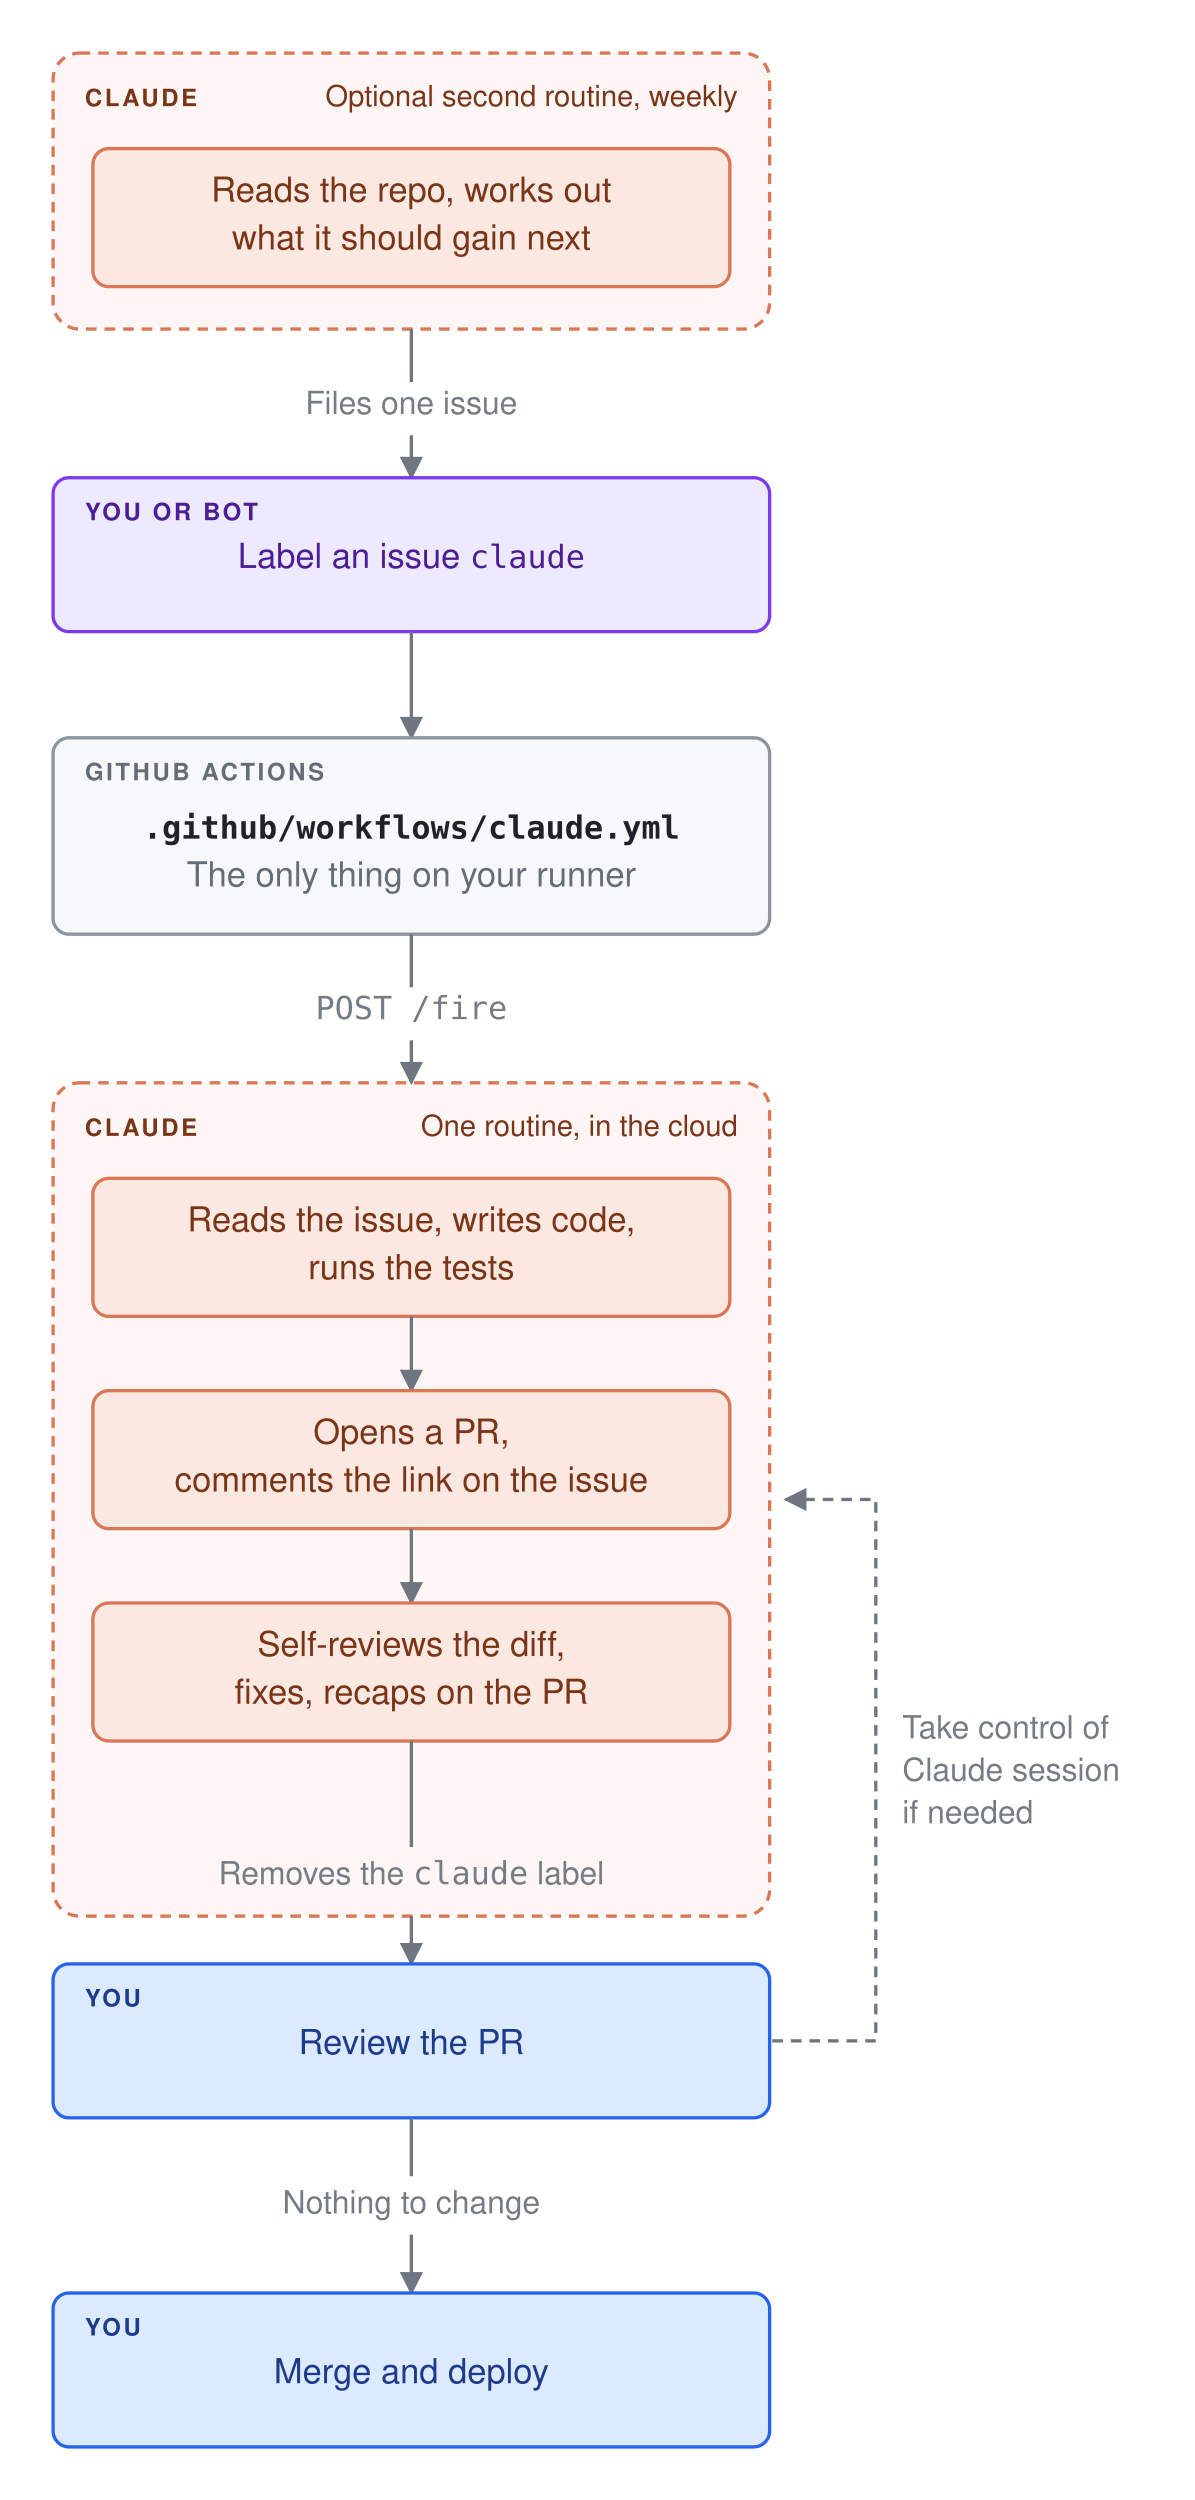
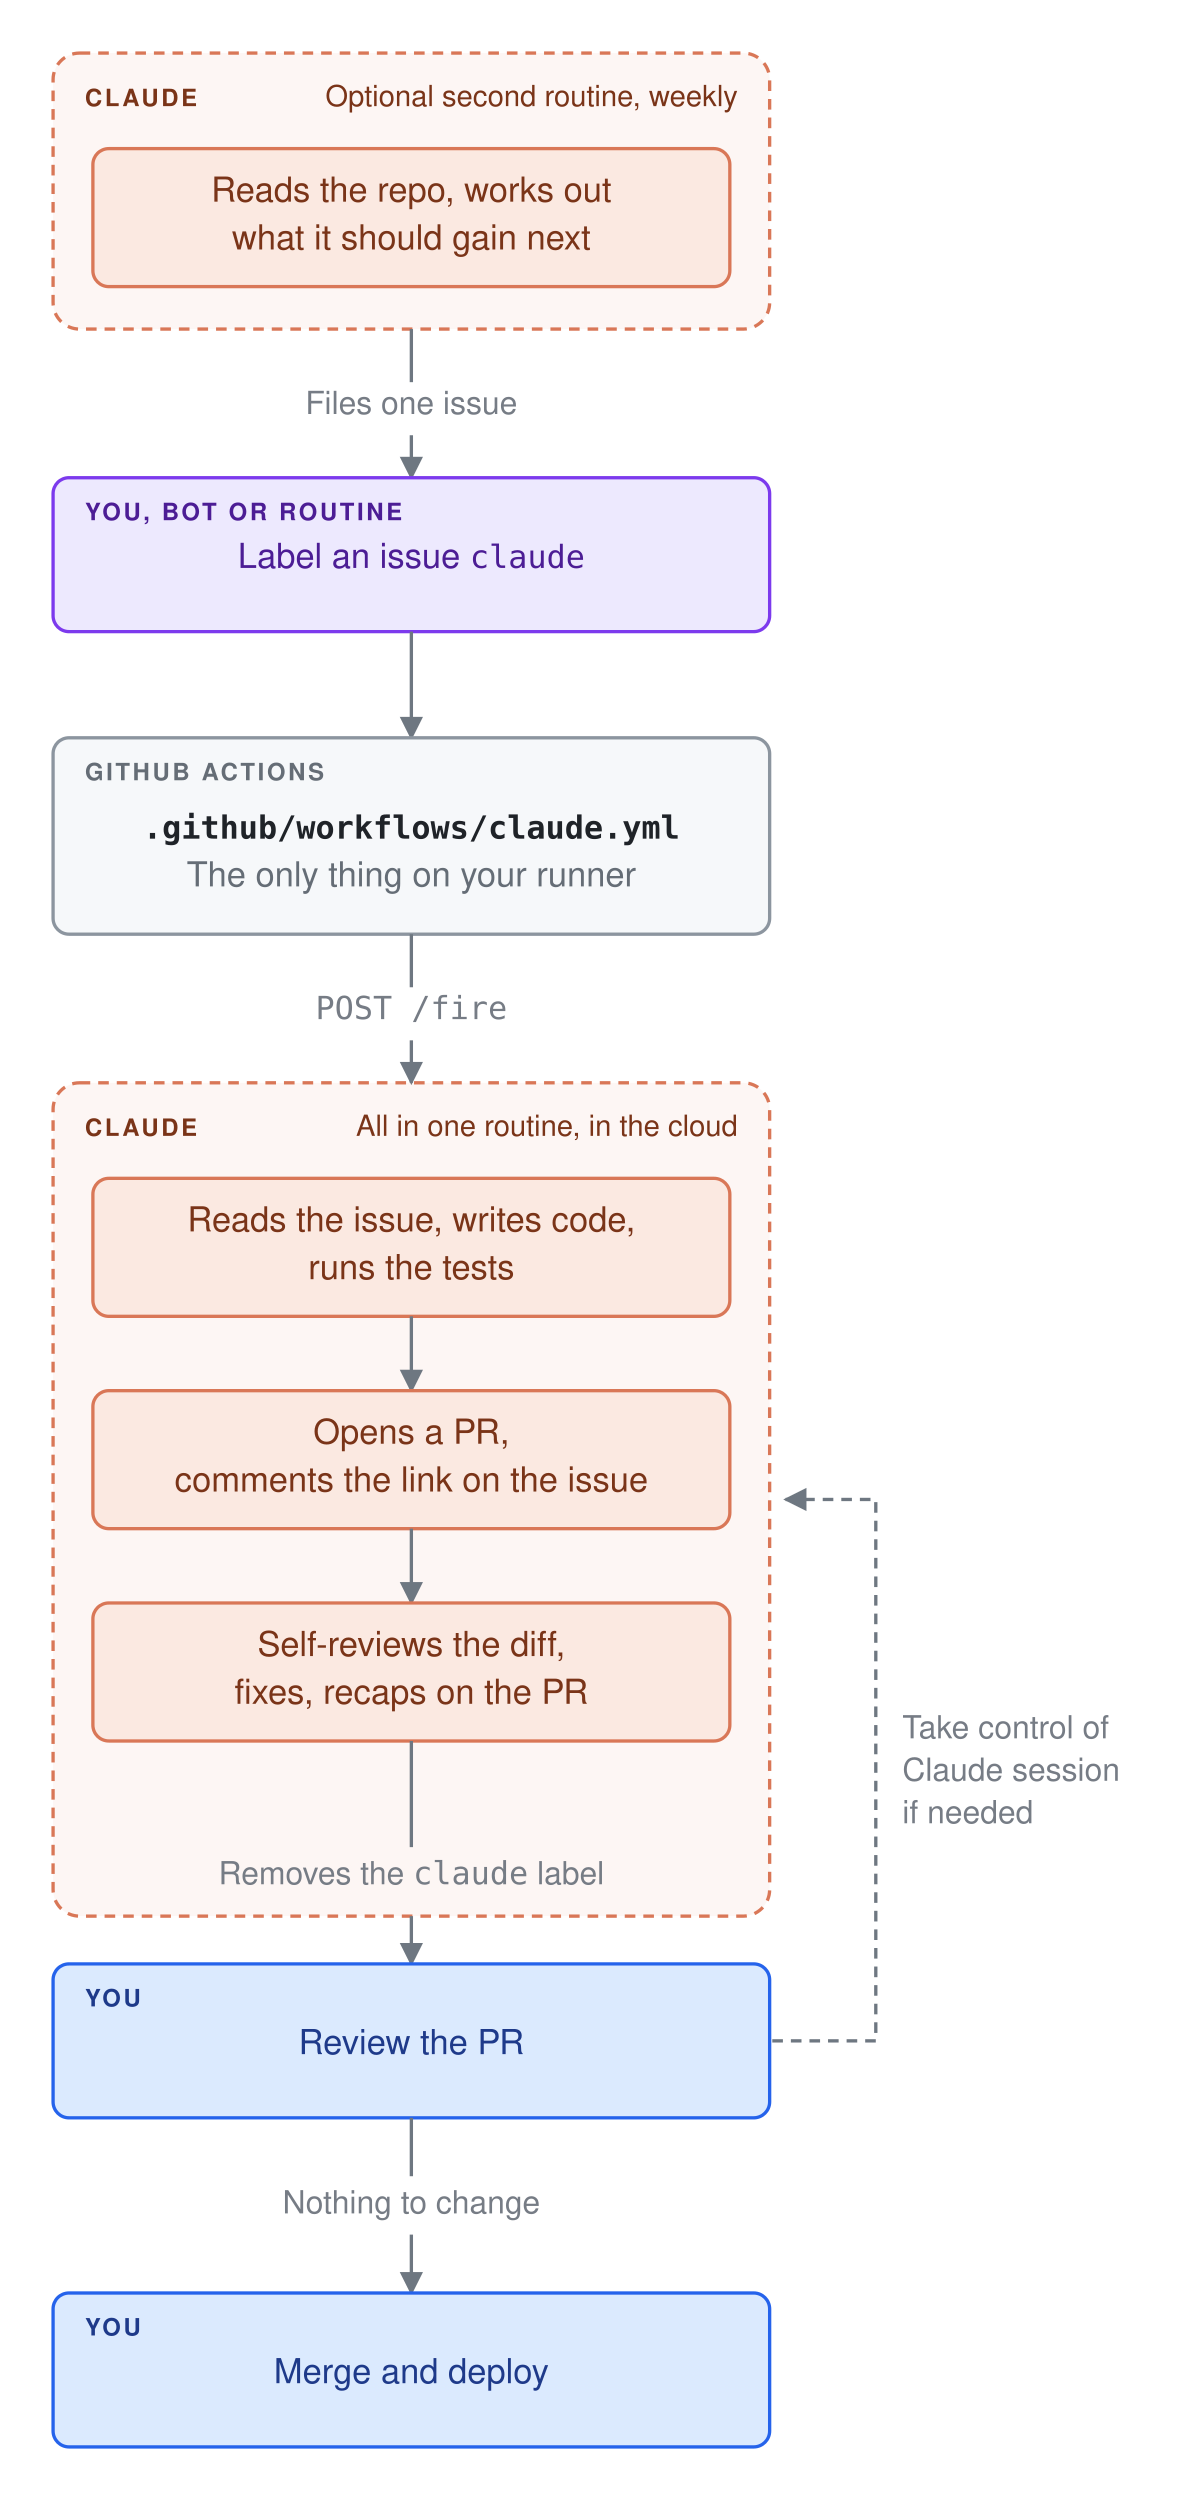
- <svg xmlns="http://www.w3.org/2000/svg" viewBox="0 0 450 942" width="450" height="942" role="img" aria-label="Optionally, a second Claude routine wakes on a schedule, reads the repo, works out what it should gain next and files one issue. A human or a bot labels an issue claude; a GitHub Actions workflow POSTs /fire; one Claude routine in the cloud reads the issue, writes code, runs the tests, opens a PR, self-reviews it and removes the label. The human reviews the PR: if nothing needs to change they merge and deploy, otherwise they take control of the Claude session.">
+ <svg xmlns="http://www.w3.org/2000/svg" viewBox="0 0 450 942" width="450" height="942" role="img" aria-label="Optionally, a second Claude routine wakes on a schedule, reads the repo, works out what it should gain next and files one issue. A human, a bot, or that routine labels an issue claude; a GitHub Actions workflow POSTs /fire; one Claude routine in the cloud reads the issue, writes code, runs the tests, opens a PR, self-reviews it and removes the label. The human reviews the PR: if nothing needs to change they merge and deploy, otherwise they take control of the Claude session.">
  <defs>
    <marker id="l-arrow" viewBox="0 0 10 10" refX="9" refY="5" markerWidth="7" markerHeight="7" orient="auto-start-reverse">
      <path d="M0,0 L10,5 L0,10 z" fill="#6e7781" />
    </marker>
  </defs>
  <g font-family="ui-sans-serif, -apple-system, 'Segoe UI', Helvetica, Arial, sans-serif">
    <rect x="20" y="20" width="270" height="104" rx="10" fill="rgba(217,119,87,0.07)" stroke="#d97757" stroke-width="1.25" stroke-dasharray="4 3" />
    <text x="32" y="40" font-size="9" font-weight="600" letter-spacing="1" fill="#7a3418">CLAUDE</text>
    <text x="278" y="40" font-size="11" text-anchor="end" fill="#7a3418">Optional second routine, weekly</text>
    <rect x="35" y="56" width="240" height="52" rx="6" fill="#fbe9e1" stroke="#d97757" stroke-width="1.25" />
    <text x="155" y="76" font-size="13" text-anchor="middle" fill="#7a3418">Reads the repo, works out</text>
    <text x="155" y="94" font-size="13" text-anchor="middle" fill="#7a3418">what it should gain next</text>
    <line x1="155" y1="124" x2="155" y2="144" stroke="#6e7781" stroke-width="1.25" />
    <text x="155" y="156" font-size="12" text-anchor="middle" fill="#767c85">Files one issue</text>
    <line x1="155" y1="164" x2="155" y2="180" stroke="#6e7781" stroke-width="1.25" marker-end="url(#l-arrow)" />
    <rect x="20" y="180" width="270" height="58" rx="6" fill="#ede9fe" stroke="#7c3aed" stroke-width="1.25" />
-     <text x="32" y="196" font-size="9" font-weight="600" letter-spacing="1" fill="#4c1d95">YOU OR BOT</text>
+     <text x="32" y="196" font-size="9" font-weight="600" letter-spacing="1" fill="#4c1d95">YOU, BOT OR ROUTINE</text>
    <text x="155" y="214" font-size="13" text-anchor="middle" fill="#4c1d95">Label an issue <tspan font-family="ui-monospace, SFMono-Regular, Menlo, Consolas, monospace" font-size="12">claude</tspan>
    </text>
    <line x1="155" y1="238" x2="155" y2="278" stroke="#6e7781" stroke-width="1.25" marker-end="url(#l-arrow)" />
    <rect x="20" y="278" width="270" height="74" rx="6" fill="#f6f8fa" stroke="#8c959f" stroke-width="1.25" />
    <text x="32" y="294" font-size="9" font-weight="600" letter-spacing="1" fill="#656d76">GITHUB ACTIONS</text>
    <text x="155" y="316" font-size="12" font-weight="600" text-anchor="middle" font-family="ui-monospace, SFMono-Regular, Menlo, Consolas, monospace" fill="#1f2328">.github/workflows/claude.yml</text>
    <text x="155" y="334" font-size="13" text-anchor="middle" fill="#656d76">The only thing on your runner</text>
    <line x1="155" y1="352" x2="155" y2="372" stroke="#6e7781" stroke-width="1.25" />
    <text x="155" y="384" font-size="12" text-anchor="middle" font-family="ui-monospace, SFMono-Regular, Menlo, Consolas, monospace" fill="#767c85">POST /fire</text>
    <line x1="155" y1="392" x2="155" y2="408" stroke="#6e7781" stroke-width="1.25" marker-end="url(#l-arrow)" />
    <rect x="20" y="408" width="270" height="314" rx="10" fill="rgba(217,119,87,0.07)" stroke="#d97757" stroke-width="1.25" stroke-dasharray="4 3" />
    <text x="32" y="428" font-size="9" font-weight="600" letter-spacing="1" fill="#7a3418">CLAUDE</text>
-     <text x="278" y="428" font-size="11" text-anchor="end" fill="#7a3418">One routine, in the cloud</text>
+     <text x="278" y="428" font-size="11" text-anchor="end" fill="#7a3418">All in one routine, in the cloud</text>
    <rect x="35" y="444" width="240" height="52" rx="6" fill="#fbe9e1" stroke="#d97757" stroke-width="1.25" />
    <text x="155" y="464" font-size="13" text-anchor="middle" fill="#7a3418">Reads the issue, writes code,</text>
    <text x="155" y="482" font-size="13" text-anchor="middle" fill="#7a3418">runs the tests</text>
    <line x1="155" y1="496" x2="155" y2="524" stroke="#6e7781" stroke-width="1.25" marker-end="url(#l-arrow)" />
    <rect x="35" y="524" width="240" height="52" rx="6" fill="#fbe9e1" stroke="#d97757" stroke-width="1.25" />
    <text x="155" y="544" font-size="13" text-anchor="middle" fill="#7a3418">Opens a PR,</text>
    <text x="155" y="562" font-size="13" text-anchor="middle" fill="#7a3418">comments the link on the issue</text>
    <line x1="155" y1="576" x2="155" y2="604" stroke="#6e7781" stroke-width="1.25" marker-end="url(#l-arrow)" />
    <rect x="35" y="604" width="240" height="52" rx="6" fill="#fbe9e1" stroke="#d97757" stroke-width="1.25" />
    <text x="155" y="624" font-size="13" text-anchor="middle" fill="#7a3418">Self-reviews the diff,</text>
    <text x="155" y="642" font-size="13" text-anchor="middle" fill="#7a3418">fixes, recaps on the PR</text>
    <line x1="155" y1="656" x2="155" y2="696" stroke="#6e7781" stroke-width="1.25" />
    <text x="155" y="710" font-size="12" text-anchor="middle" fill="#767c85">Removes the <tspan font-family="ui-monospace, SFMono-Regular, Menlo, Consolas, monospace" font-size="12">claude</tspan> label</text>
    <line x1="155" y1="722" x2="155" y2="740" stroke="#6e7781" stroke-width="1.25" marker-end="url(#l-arrow)" />
    <rect x="20" y="740" width="270" height="58" rx="6" fill="#dbeafe" stroke="#2563eb" stroke-width="1.25" />
    <text x="32" y="756" font-size="9" font-weight="600" letter-spacing="1" fill="#1e3a8a">YOU</text>
    <text x="155" y="774" font-size="13" text-anchor="middle" fill="#1e3a8a">Review the PR</text>
    <line x1="155" y1="798" x2="155" y2="820" stroke="#6e7781" stroke-width="1.25" />
    <text x="155" y="834" font-size="12" text-anchor="middle" fill="#767c85">Nothing to change</text>
    <line x1="155" y1="842" x2="155" y2="864" stroke="#6e7781" stroke-width="1.25" marker-end="url(#l-arrow)" />
    <rect x="20" y="864" width="270" height="58" rx="6" fill="#dbeafe" stroke="#2563eb" stroke-width="1.25" />
    <text x="32" y="880" font-size="9" font-weight="600" letter-spacing="1" fill="#1e3a8a">YOU</text>
    <text x="155" y="898" font-size="13" text-anchor="middle" fill="#1e3a8a">Merge and deploy</text>
    <path d="M291,769 H330 V565 H296" fill="none" stroke="#6e7781" stroke-width="1.25" stroke-dasharray="4 3" stroke-linejoin="round" marker-end="url(#l-arrow)" />
    <text x="340" y="655" font-size="12" fill="#767c85">Take control of</text>
    <text x="340" y="671" font-size="12" fill="#767c85">Claude session</text>
    <text x="340" y="687" font-size="12" fill="#767c85">if needed</text>
  </g>
</svg>
